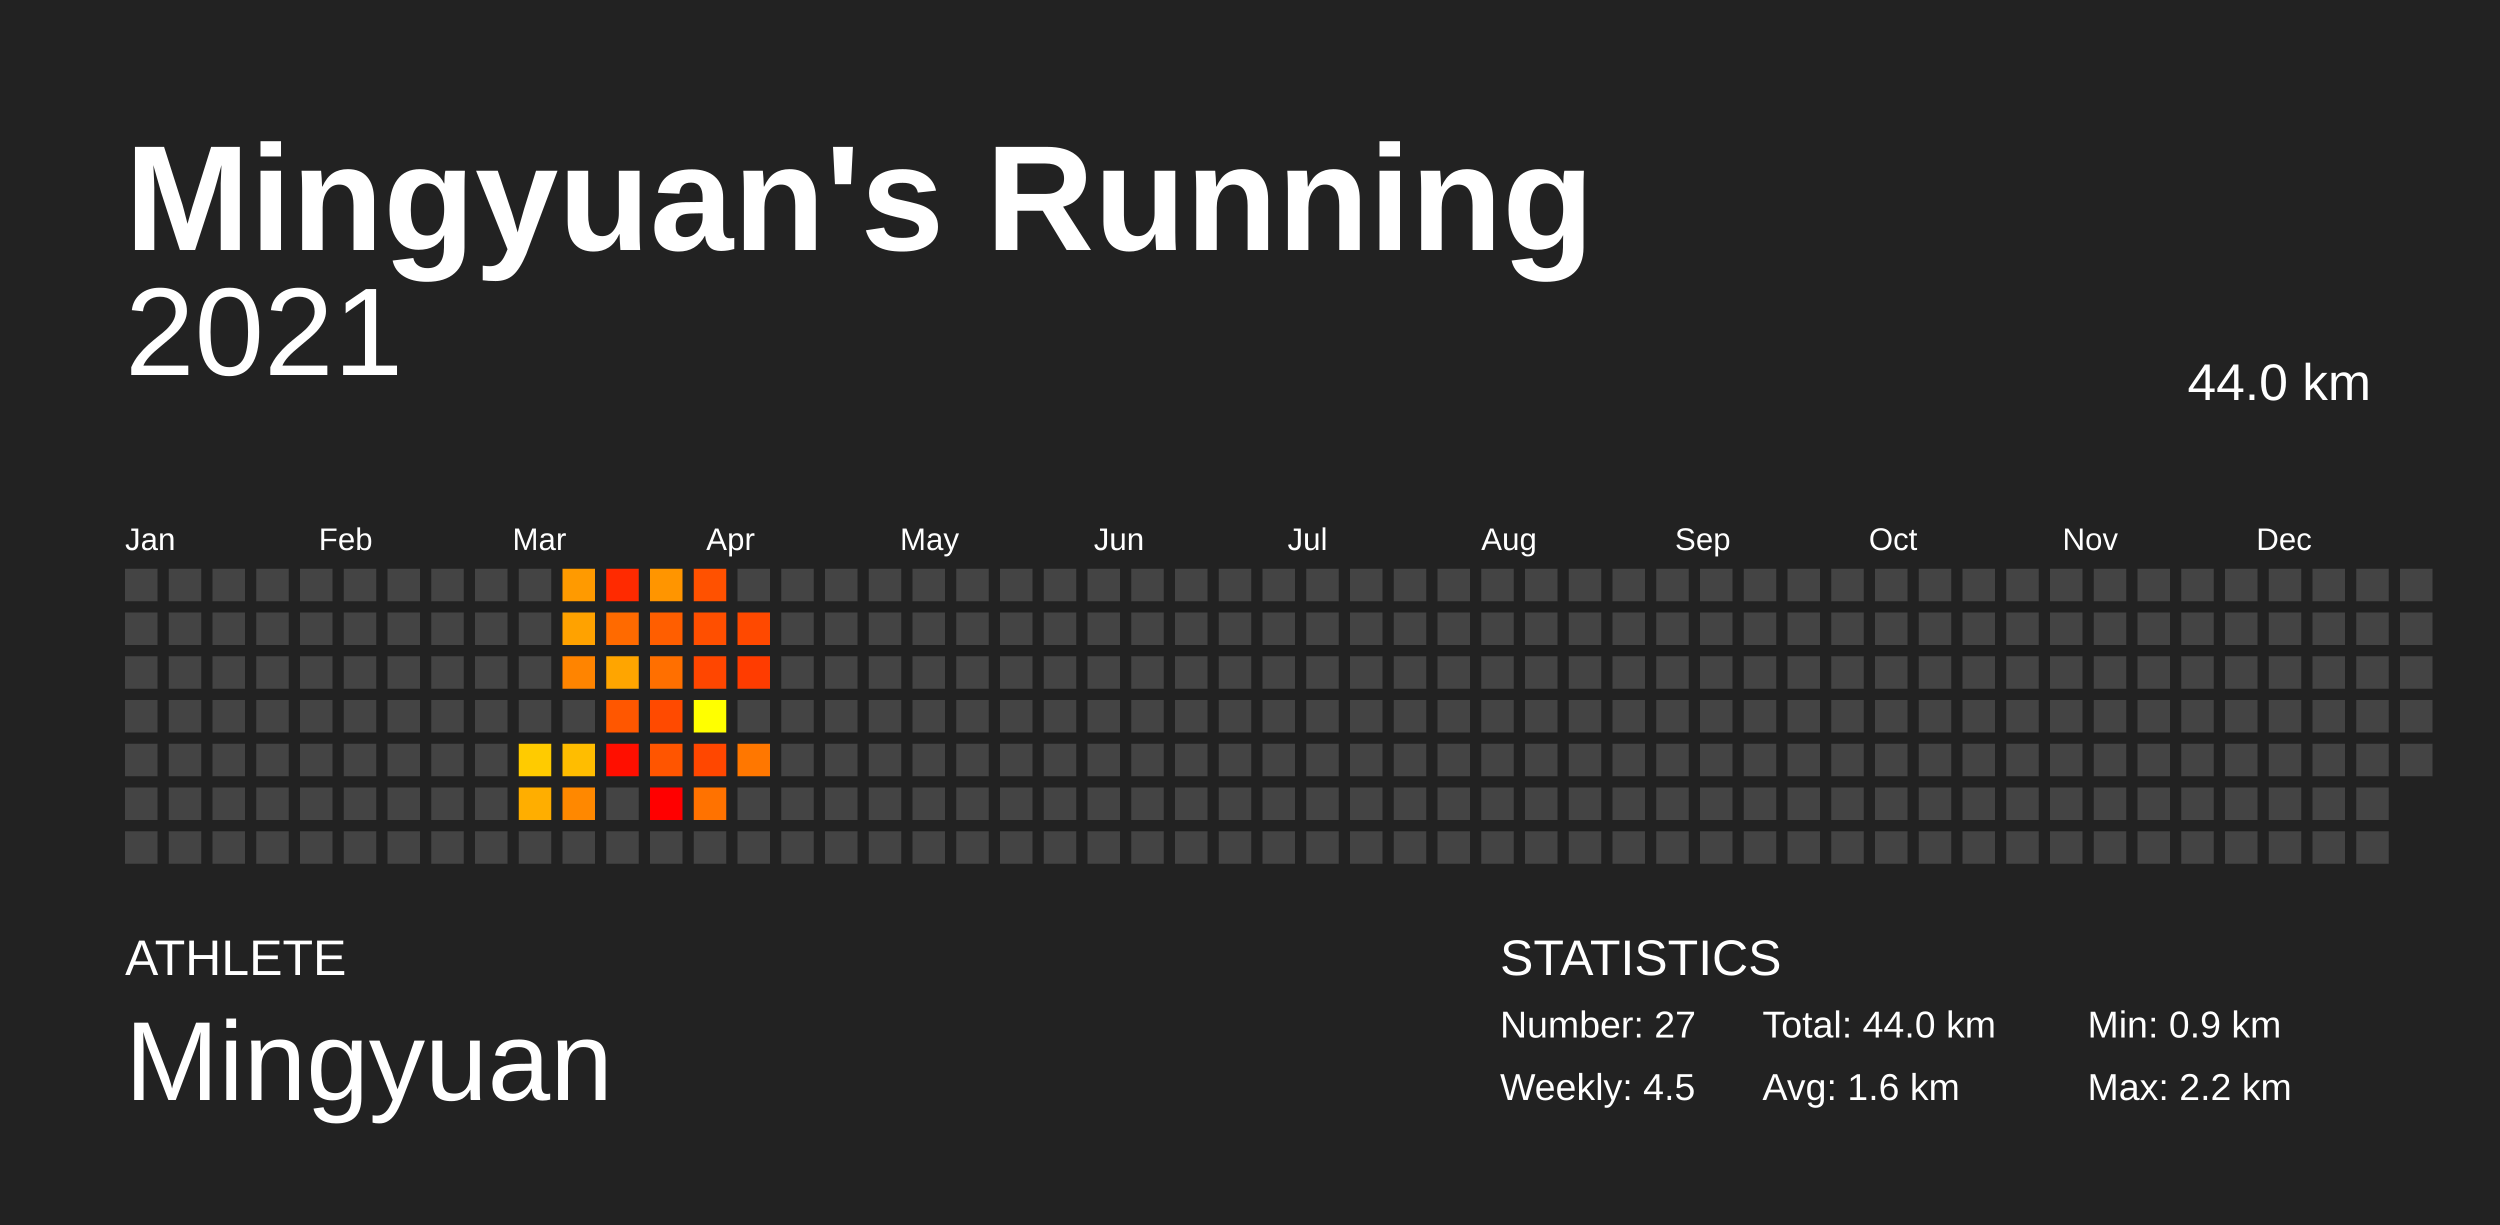
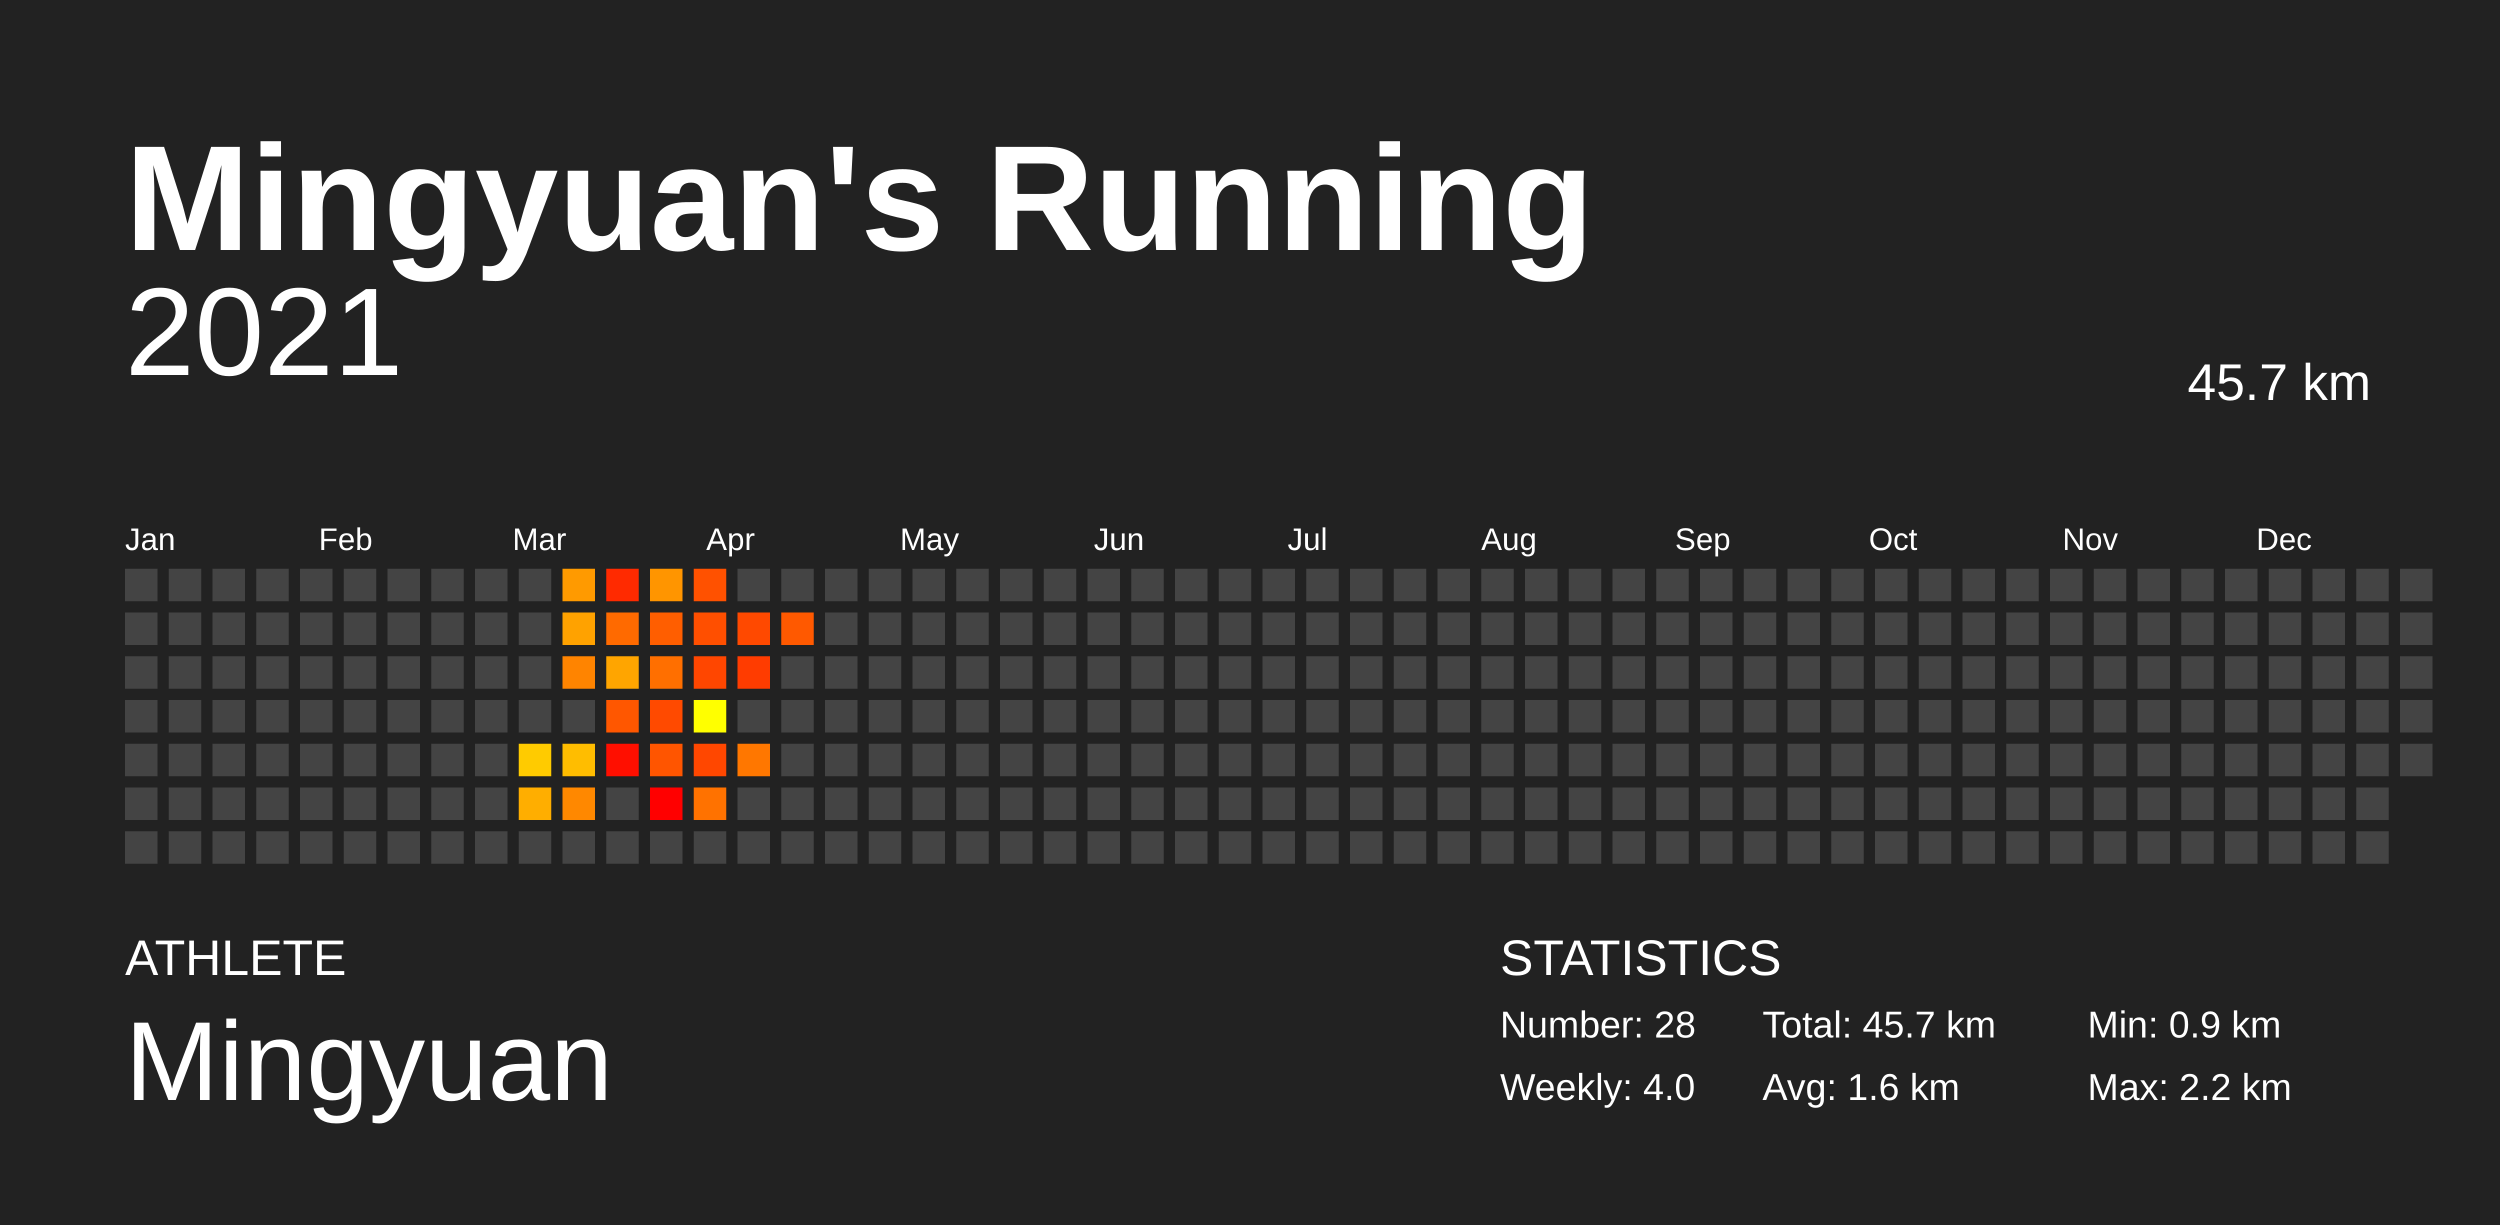
<svg xmlns="http://www.w3.org/2000/svg" baseProfile="full" height="98mm" version="1.1" viewBox="0,0,200,98" width="200mm">
  <defs />
  <rect fill="#222222" height="98" width="200" x="0" y="0" />
  <text fill="#FFFFFF" style="font-size:12px; font-family:Arial; font-weight:bold;" x="10" y="20">Mingyuan's Running</text>
  <text fill="#FFFFFF" style="font-size:4px; font-family:Arial" x="10" y="78">ATHLETE</text>
  <text fill="#FFFFFF" style="font-size:9px; font-family:Arial" x="10" y="88">Mingyuan</text>
  <text fill="#FFFFFF" style="font-size:4px; font-family:Arial" x="120" y="78">STATISTICS</text>
-   <text fill="#FFFFFF" style="font-size:3px; font-family:Arial" x="120" y="83">Number: 27</text>
-   <text fill="#FFFFFF" style="font-size:3px; font-family:Arial" x="120" y="88">Weekly: 4.5</text>
-   <text fill="#FFFFFF" style="font-size:3px; font-family:Arial" x="141" y="83">Total: 44.0 km</text>
+   <text fill="#FFFFFF" style="font-size:3px; font-family:Arial" x="120" y="83">Number: 28</text>
+   <text fill="#FFFFFF" style="font-size:3px; font-family:Arial" x="120" y="88">Weekly: 4.0</text>
+   <text fill="#FFFFFF" style="font-size:3px; font-family:Arial" x="141" y="83">Total: 45.7 km</text>
  <text fill="#FFFFFF" style="font-size:3px; font-family:Arial" x="141" y="88">Avg: 1.6 km</text>
  <text fill="#FFFFFF" style="font-size:3px; font-family:Arial" x="167" y="83">Min: 0.9 km</text>
  <text fill="#FFFFFF" style="font-size:3px; font-family:Arial" x="167" y="88">Max: 2.2 km</text>
  <text alignment-baseline="hanging" fill="#FFFFFF" style="font-size:10.0px; font-family:Arial;" x="10" y="30">2021</text>
-   <text alignment-baseline="hanging" fill="#FFFFFF" style="font-size:4.125px; font-family:Arial;" x="175" y="32">44.0 km</text>
+   <text alignment-baseline="hanging" fill="#FFFFFF" style="font-size:4.125px; font-family:Arial;" x="175" y="32">45.7 km</text>
  <text fill="#FFFFFF" style="font-size:2.5px; font-family:Arial" x="10.0" y="44">Jan</text>
  <text fill="#FFFFFF" style="font-size:2.5px; font-family:Arial" x="25.5" y="44">Feb</text>
  <text fill="#FFFFFF" style="font-size:2.5px; font-family:Arial" x="41.0" y="44">Mar</text>
  <text fill="#FFFFFF" style="font-size:2.5px; font-family:Arial" x="56.5" y="44">Apr</text>
  <text fill="#FFFFFF" style="font-size:2.5px; font-family:Arial" x="72.0" y="44">May</text>
  <text fill="#FFFFFF" style="font-size:2.5px; font-family:Arial" x="87.5" y="44">Jun</text>
  <text fill="#FFFFFF" style="font-size:2.5px; font-family:Arial" x="103.0" y="44">Jul</text>
  <text fill="#FFFFFF" style="font-size:2.5px; font-family:Arial" x="118.5" y="44">Aug</text>
  <text fill="#FFFFFF" style="font-size:2.5px; font-family:Arial" x="134.0" y="44">Sep</text>
  <text fill="#FFFFFF" style="font-size:2.5px; font-family:Arial" x="149.5" y="44">Oct</text>
  <text fill="#FFFFFF" style="font-size:2.5px; font-family:Arial" x="165.0" y="44">Nov</text>
  <text fill="#FFFFFF" style="font-size:2.5px; font-family:Arial" x="180.5" y="44">Dec</text>
  <rect fill="#444444" height="2.6" width="2.6" x="10.0" y="45.5" />
  <rect fill="#444444" height="2.6" width="2.6" x="10.0" y="49.0" />
  <rect fill="#444444" height="2.6" width="2.6" x="10.0" y="52.5" />
  <rect fill="#444444" height="2.6" width="2.6" x="10.0" y="56.0" />
  <rect fill="#444444" height="2.6" width="2.6" x="10.0" y="59.5" />
  <rect fill="#444444" height="2.6" width="2.6" x="10.0" y="63.0" />
  <rect fill="#444444" height="2.6" width="2.6" x="10.0" y="66.5" />
  <rect fill="#444444" height="2.6" width="2.6" x="13.5" y="45.5" />
  <rect fill="#444444" height="2.6" width="2.6" x="13.5" y="49.0" />
  <rect fill="#444444" height="2.6" width="2.6" x="13.5" y="52.5" />
  <rect fill="#444444" height="2.6" width="2.6" x="13.5" y="56.0" />
  <rect fill="#444444" height="2.6" width="2.6" x="13.5" y="59.5" />
  <rect fill="#444444" height="2.6" width="2.6" x="13.5" y="63.0" />
  <rect fill="#444444" height="2.6" width="2.6" x="13.5" y="66.5" />
  <rect fill="#444444" height="2.6" width="2.6" x="17.0" y="45.5" />
  <rect fill="#444444" height="2.6" width="2.6" x="17.0" y="49.0" />
  <rect fill="#444444" height="2.6" width="2.6" x="17.0" y="52.5" />
  <rect fill="#444444" height="2.6" width="2.6" x="17.0" y="56.0" />
  <rect fill="#444444" height="2.6" width="2.6" x="17.0" y="59.5" />
  <rect fill="#444444" height="2.6" width="2.6" x="17.0" y="63.0" />
  <rect fill="#444444" height="2.6" width="2.6" x="17.0" y="66.5" />
  <rect fill="#444444" height="2.6" width="2.6" x="20.5" y="45.5" />
  <rect fill="#444444" height="2.6" width="2.6" x="20.5" y="49.0" />
  <rect fill="#444444" height="2.6" width="2.6" x="20.5" y="52.5" />
  <rect fill="#444444" height="2.6" width="2.6" x="20.5" y="56.0" />
  <rect fill="#444444" height="2.6" width="2.6" x="20.5" y="59.5" />
  <rect fill="#444444" height="2.6" width="2.6" x="20.5" y="63.0" />
  <rect fill="#444444" height="2.6" width="2.6" x="20.5" y="66.5" />
  <rect fill="#444444" height="2.6" width="2.6" x="24.0" y="45.5" />
  <rect fill="#444444" height="2.6" width="2.6" x="24.0" y="49.0" />
  <rect fill="#444444" height="2.6" width="2.6" x="24.0" y="52.5" />
  <rect fill="#444444" height="2.6" width="2.6" x="24.0" y="56.0" />
  <rect fill="#444444" height="2.6" width="2.6" x="24.0" y="59.5" />
  <rect fill="#444444" height="2.6" width="2.6" x="24.0" y="63.0" />
  <rect fill="#444444" height="2.6" width="2.6" x="24.0" y="66.5" />
  <rect fill="#444444" height="2.6" width="2.6" x="27.5" y="45.5" />
  <rect fill="#444444" height="2.6" width="2.6" x="27.5" y="49.0" />
  <rect fill="#444444" height="2.6" width="2.6" x="27.5" y="52.5" />
  <rect fill="#444444" height="2.6" width="2.6" x="27.5" y="56.0" />
  <rect fill="#444444" height="2.6" width="2.6" x="27.5" y="59.5" />
  <rect fill="#444444" height="2.6" width="2.6" x="27.5" y="63.0" />
  <rect fill="#444444" height="2.6" width="2.6" x="27.5" y="66.5" />
  <rect fill="#444444" height="2.6" width="2.6" x="31.0" y="45.5" />
  <rect fill="#444444" height="2.6" width="2.6" x="31.0" y="49.0" />
  <rect fill="#444444" height="2.6" width="2.6" x="31.0" y="52.5" />
  <rect fill="#444444" height="2.6" width="2.6" x="31.0" y="56.0" />
  <rect fill="#444444" height="2.6" width="2.6" x="31.0" y="59.5" />
  <rect fill="#444444" height="2.6" width="2.6" x="31.0" y="63.0" />
  <rect fill="#444444" height="2.6" width="2.6" x="31.0" y="66.5" />
  <rect fill="#444444" height="2.6" width="2.6" x="34.5" y="45.5" />
  <rect fill="#444444" height="2.6" width="2.6" x="34.5" y="49.0" />
  <rect fill="#444444" height="2.6" width="2.6" x="34.5" y="52.5" />
  <rect fill="#444444" height="2.6" width="2.6" x="34.5" y="56.0" />
  <rect fill="#444444" height="2.6" width="2.6" x="34.5" y="59.5" />
  <rect fill="#444444" height="2.6" width="2.6" x="34.5" y="63.0" />
  <rect fill="#444444" height="2.6" width="2.6" x="34.5" y="66.5" />
  <rect fill="#444444" height="2.6" width="2.6" x="38.0" y="45.5" />
  <rect fill="#444444" height="2.6" width="2.6" x="38.0" y="49.0" />
  <rect fill="#444444" height="2.6" width="2.6" x="38.0" y="52.5" />
  <rect fill="#444444" height="2.6" width="2.6" x="38.0" y="56.0" />
  <rect fill="#444444" height="2.6" width="2.6" x="38.0" y="59.5" />
  <rect fill="#444444" height="2.6" width="2.6" x="38.0" y="63.0" />
  <rect fill="#444444" height="2.6" width="2.6" x="38.0" y="66.5" />
  <rect fill="#444444" height="2.6" width="2.6" x="41.5" y="45.5" />
  <rect fill="#444444" height="2.6" width="2.6" x="41.5" y="49.0" />
  <rect fill="#444444" height="2.6" width="2.6" x="41.5" y="52.5" />
  <rect fill="#444444" height="2.6" width="2.6" x="41.5" y="56.0" />
  <rect fill="#ffcb00" height="2.6" width="2.6" x="41.5" y="59.5" />
  <rect fill="#ffae00" height="2.6" width="2.6" x="41.5" y="63.0" />
  <rect fill="#444444" height="2.6" width="2.6" x="41.5" y="66.5" />
  <rect fill="#ff9a00" height="2.6" width="2.6" x="45.0" y="45.5" />
  <rect fill="#ffa200" height="2.6" width="2.6" x="45.0" y="49.0" />
  <rect fill="#ff8400" height="2.6" width="2.6" x="45.0" y="52.5" />
  <rect fill="#444444" height="2.6" width="2.6" x="45.0" y="56.0" />
  <rect fill="#ffbd00" height="2.6" width="2.6" x="45.0" y="59.5" />
  <rect fill="#ff8800" height="2.6" width="2.6" x="45.0" y="63.0" />
  <rect fill="#444444" height="2.6" width="2.6" x="45.0" y="66.5" />
  <rect fill="#ff2a00" height="2.6" width="2.6" x="48.5" y="45.5" />
  <rect fill="#ff6a00" height="2.6" width="2.6" x="48.5" y="49.0" />
  <rect fill="#ffa500" height="2.6" width="2.6" x="48.5" y="52.5" />
  <rect fill="#ff5700" height="2.6" width="2.6" x="48.5" y="56.0" />
  <rect fill="#ff0f00" height="2.6" width="2.6" x="48.5" y="59.5" />
  <rect fill="#444444" height="2.6" width="2.6" x="48.5" y="63.0" />
  <rect fill="#444444" height="2.6" width="2.6" x="48.5" y="66.5" />
  <rect fill="#ff9500" height="2.6" width="2.6" x="52.0" y="45.5" />
  <rect fill="#ff5e00" height="2.6" width="2.6" x="52.0" y="49.0" />
  <rect fill="#ff6f00" height="2.6" width="2.6" x="52.0" y="52.5" />
  <rect fill="#ff4a00" height="2.6" width="2.6" x="52.0" y="56.0" />
  <rect fill="#ff5500" height="2.6" width="2.6" x="52.0" y="59.5" />
  <rect fill="#ff0000" height="2.6" width="2.6" x="52.0" y="63.0" />
  <rect fill="#444444" height="2.6" width="2.6" x="52.0" y="66.5" />
  <rect fill="#ff5100" height="2.6" width="2.6" x="55.5" y="45.5" />
  <rect fill="#ff4f00" height="2.6" width="2.6" x="55.5" y="49.0" />
  <rect fill="#ff4600" height="2.6" width="2.6" x="55.5" y="52.5" />
  <rect fill="#ffff00" height="2.6" width="2.6" x="55.5" y="56.0" />
  <rect fill="#ff4700" height="2.6" width="2.6" x="55.5" y="59.5" />
  <rect fill="#ff7200" height="2.6" width="2.6" x="55.5" y="63.0" />
  <rect fill="#444444" height="2.6" width="2.6" x="55.5" y="66.5" />
  <rect fill="#444444" height="2.6" width="2.6" x="59.0" y="45.5" />
  <rect fill="#ff4900" height="2.6" width="2.6" x="59.0" y="49.0" />
  <rect fill="#ff3c00" height="2.6" width="2.6" x="59.0" y="52.5" />
  <rect fill="#444444" height="2.6" width="2.6" x="59.0" y="56.0" />
  <rect fill="#ff7700" height="2.6" width="2.6" x="59.0" y="59.5" />
  <rect fill="#444444" height="2.6" width="2.6" x="59.0" y="63.0" />
  <rect fill="#444444" height="2.6" width="2.6" x="59.0" y="66.5" />
  <rect fill="#444444" height="2.6" width="2.6" x="62.5" y="45.5" />
-   <rect fill="#444444" height="2.6" width="2.6" x="62.5" y="49.0" />
+   <rect fill="#ff5900" height="2.6" width="2.6" x="62.5" y="49.0" />
  <rect fill="#444444" height="2.6" width="2.6" x="62.5" y="52.5" />
  <rect fill="#444444" height="2.6" width="2.6" x="62.5" y="56.0" />
  <rect fill="#444444" height="2.6" width="2.6" x="62.5" y="59.5" />
  <rect fill="#444444" height="2.6" width="2.6" x="62.5" y="63.0" />
  <rect fill="#444444" height="2.6" width="2.6" x="62.5" y="66.5" />
  <rect fill="#444444" height="2.6" width="2.6" x="66.0" y="45.5" />
  <rect fill="#444444" height="2.6" width="2.6" x="66.0" y="49.0" />
  <rect fill="#444444" height="2.6" width="2.6" x="66.0" y="52.5" />
  <rect fill="#444444" height="2.6" width="2.6" x="66.0" y="56.0" />
  <rect fill="#444444" height="2.6" width="2.6" x="66.0" y="59.5" />
  <rect fill="#444444" height="2.6" width="2.6" x="66.0" y="63.0" />
  <rect fill="#444444" height="2.6" width="2.6" x="66.0" y="66.5" />
  <rect fill="#444444" height="2.6" width="2.6" x="69.5" y="45.5" />
  <rect fill="#444444" height="2.6" width="2.6" x="69.5" y="49.0" />
  <rect fill="#444444" height="2.6" width="2.6" x="69.5" y="52.5" />
  <rect fill="#444444" height="2.6" width="2.6" x="69.5" y="56.0" />
  <rect fill="#444444" height="2.6" width="2.6" x="69.5" y="59.5" />
  <rect fill="#444444" height="2.6" width="2.6" x="69.5" y="63.0" />
  <rect fill="#444444" height="2.6" width="2.6" x="69.5" y="66.5" />
  <rect fill="#444444" height="2.6" width="2.6" x="73.0" y="45.5" />
  <rect fill="#444444" height="2.6" width="2.6" x="73.0" y="49.0" />
  <rect fill="#444444" height="2.6" width="2.6" x="73.0" y="52.5" />
  <rect fill="#444444" height="2.6" width="2.6" x="73.0" y="56.0" />
  <rect fill="#444444" height="2.6" width="2.6" x="73.0" y="59.5" />
  <rect fill="#444444" height="2.6" width="2.6" x="73.0" y="63.0" />
  <rect fill="#444444" height="2.6" width="2.6" x="73.0" y="66.5" />
  <rect fill="#444444" height="2.6" width="2.6" x="76.5" y="45.5" />
  <rect fill="#444444" height="2.6" width="2.6" x="76.5" y="49.0" />
  <rect fill="#444444" height="2.6" width="2.6" x="76.5" y="52.5" />
  <rect fill="#444444" height="2.6" width="2.6" x="76.5" y="56.0" />
  <rect fill="#444444" height="2.6" width="2.6" x="76.5" y="59.5" />
  <rect fill="#444444" height="2.6" width="2.6" x="76.5" y="63.0" />
  <rect fill="#444444" height="2.6" width="2.6" x="76.5" y="66.5" />
  <rect fill="#444444" height="2.6" width="2.6" x="80.0" y="45.5" />
  <rect fill="#444444" height="2.6" width="2.6" x="80.0" y="49.0" />
  <rect fill="#444444" height="2.6" width="2.6" x="80.0" y="52.5" />
  <rect fill="#444444" height="2.6" width="2.6" x="80.0" y="56.0" />
  <rect fill="#444444" height="2.6" width="2.6" x="80.0" y="59.5" />
  <rect fill="#444444" height="2.6" width="2.6" x="80.0" y="63.0" />
  <rect fill="#444444" height="2.6" width="2.6" x="80.0" y="66.5" />
  <rect fill="#444444" height="2.6" width="2.6" x="83.5" y="45.5" />
  <rect fill="#444444" height="2.6" width="2.6" x="83.5" y="49.0" />
  <rect fill="#444444" height="2.6" width="2.6" x="83.5" y="52.5" />
  <rect fill="#444444" height="2.6" width="2.6" x="83.5" y="56.0" />
  <rect fill="#444444" height="2.6" width="2.6" x="83.5" y="59.5" />
  <rect fill="#444444" height="2.6" width="2.6" x="83.5" y="63.0" />
  <rect fill="#444444" height="2.6" width="2.6" x="83.5" y="66.5" />
  <rect fill="#444444" height="2.6" width="2.6" x="87.0" y="45.5" />
  <rect fill="#444444" height="2.6" width="2.6" x="87.0" y="49.0" />
  <rect fill="#444444" height="2.6" width="2.6" x="87.0" y="52.5" />
  <rect fill="#444444" height="2.6" width="2.6" x="87.0" y="56.0" />
  <rect fill="#444444" height="2.6" width="2.6" x="87.0" y="59.5" />
  <rect fill="#444444" height="2.6" width="2.6" x="87.0" y="63.0" />
  <rect fill="#444444" height="2.6" width="2.6" x="87.0" y="66.5" />
  <rect fill="#444444" height="2.6" width="2.6" x="90.5" y="45.5" />
  <rect fill="#444444" height="2.6" width="2.6" x="90.5" y="49.0" />
  <rect fill="#444444" height="2.6" width="2.6" x="90.5" y="52.5" />
  <rect fill="#444444" height="2.6" width="2.6" x="90.5" y="56.0" />
  <rect fill="#444444" height="2.6" width="2.6" x="90.5" y="59.5" />
  <rect fill="#444444" height="2.6" width="2.6" x="90.5" y="63.0" />
  <rect fill="#444444" height="2.6" width="2.6" x="90.5" y="66.5" />
  <rect fill="#444444" height="2.6" width="2.6" x="94.0" y="45.5" />
  <rect fill="#444444" height="2.6" width="2.6" x="94.0" y="49.0" />
  <rect fill="#444444" height="2.6" width="2.6" x="94.0" y="52.5" />
  <rect fill="#444444" height="2.6" width="2.6" x="94.0" y="56.0" />
  <rect fill="#444444" height="2.6" width="2.6" x="94.0" y="59.5" />
  <rect fill="#444444" height="2.6" width="2.6" x="94.0" y="63.0" />
  <rect fill="#444444" height="2.6" width="2.6" x="94.0" y="66.5" />
  <rect fill="#444444" height="2.6" width="2.6" x="97.5" y="45.5" />
  <rect fill="#444444" height="2.6" width="2.6" x="97.5" y="49.0" />
  <rect fill="#444444" height="2.6" width="2.6" x="97.5" y="52.5" />
  <rect fill="#444444" height="2.6" width="2.6" x="97.5" y="56.0" />
  <rect fill="#444444" height="2.6" width="2.6" x="97.5" y="59.5" />
  <rect fill="#444444" height="2.6" width="2.6" x="97.5" y="63.0" />
  <rect fill="#444444" height="2.6" width="2.6" x="97.5" y="66.5" />
  <rect fill="#444444" height="2.6" width="2.6" x="101.0" y="45.5" />
  <rect fill="#444444" height="2.6" width="2.6" x="101.0" y="49.0" />
  <rect fill="#444444" height="2.6" width="2.6" x="101.0" y="52.5" />
  <rect fill="#444444" height="2.6" width="2.6" x="101.0" y="56.0" />
  <rect fill="#444444" height="2.6" width="2.6" x="101.0" y="59.5" />
  <rect fill="#444444" height="2.6" width="2.6" x="101.0" y="63.0" />
  <rect fill="#444444" height="2.6" width="2.6" x="101.0" y="66.5" />
  <rect fill="#444444" height="2.6" width="2.6" x="104.5" y="45.5" />
  <rect fill="#444444" height="2.6" width="2.6" x="104.5" y="49.0" />
  <rect fill="#444444" height="2.6" width="2.6" x="104.5" y="52.5" />
  <rect fill="#444444" height="2.6" width="2.6" x="104.5" y="56.0" />
  <rect fill="#444444" height="2.6" width="2.6" x="104.5" y="59.5" />
  <rect fill="#444444" height="2.6" width="2.6" x="104.5" y="63.0" />
  <rect fill="#444444" height="2.6" width="2.6" x="104.5" y="66.5" />
  <rect fill="#444444" height="2.6" width="2.6" x="108.0" y="45.5" />
  <rect fill="#444444" height="2.6" width="2.6" x="108.0" y="49.0" />
  <rect fill="#444444" height="2.6" width="2.6" x="108.0" y="52.5" />
  <rect fill="#444444" height="2.6" width="2.6" x="108.0" y="56.0" />
  <rect fill="#444444" height="2.6" width="2.6" x="108.0" y="59.5" />
  <rect fill="#444444" height="2.6" width="2.6" x="108.0" y="63.0" />
  <rect fill="#444444" height="2.6" width="2.6" x="108.0" y="66.5" />
  <rect fill="#444444" height="2.6" width="2.6" x="111.5" y="45.5" />
  <rect fill="#444444" height="2.6" width="2.6" x="111.5" y="49.0" />
  <rect fill="#444444" height="2.6" width="2.6" x="111.5" y="52.5" />
  <rect fill="#444444" height="2.6" width="2.6" x="111.5" y="56.0" />
  <rect fill="#444444" height="2.6" width="2.6" x="111.5" y="59.5" />
  <rect fill="#444444" height="2.6" width="2.6" x="111.5" y="63.0" />
  <rect fill="#444444" height="2.6" width="2.6" x="111.5" y="66.5" />
  <rect fill="#444444" height="2.6" width="2.6" x="115.0" y="45.5" />
  <rect fill="#444444" height="2.6" width="2.6" x="115.0" y="49.0" />
  <rect fill="#444444" height="2.6" width="2.6" x="115.0" y="52.5" />
  <rect fill="#444444" height="2.6" width="2.6" x="115.0" y="56.0" />
  <rect fill="#444444" height="2.6" width="2.6" x="115.0" y="59.5" />
  <rect fill="#444444" height="2.6" width="2.6" x="115.0" y="63.0" />
  <rect fill="#444444" height="2.6" width="2.6" x="115.0" y="66.5" />
  <rect fill="#444444" height="2.6" width="2.6" x="118.5" y="45.5" />
  <rect fill="#444444" height="2.6" width="2.6" x="118.5" y="49.0" />
  <rect fill="#444444" height="2.6" width="2.6" x="118.5" y="52.5" />
  <rect fill="#444444" height="2.6" width="2.6" x="118.5" y="56.0" />
  <rect fill="#444444" height="2.6" width="2.6" x="118.5" y="59.5" />
  <rect fill="#444444" height="2.6" width="2.6" x="118.5" y="63.0" />
  <rect fill="#444444" height="2.6" width="2.6" x="118.5" y="66.5" />
  <rect fill="#444444" height="2.6" width="2.6" x="122.0" y="45.5" />
  <rect fill="#444444" height="2.6" width="2.6" x="122.0" y="49.0" />
  <rect fill="#444444" height="2.6" width="2.6" x="122.0" y="52.5" />
  <rect fill="#444444" height="2.6" width="2.6" x="122.0" y="56.0" />
  <rect fill="#444444" height="2.6" width="2.6" x="122.0" y="59.5" />
  <rect fill="#444444" height="2.6" width="2.6" x="122.0" y="63.0" />
  <rect fill="#444444" height="2.6" width="2.6" x="122.0" y="66.5" />
  <rect fill="#444444" height="2.6" width="2.6" x="125.5" y="45.5" />
  <rect fill="#444444" height="2.6" width="2.6" x="125.5" y="49.0" />
  <rect fill="#444444" height="2.6" width="2.6" x="125.5" y="52.5" />
  <rect fill="#444444" height="2.6" width="2.6" x="125.5" y="56.0" />
  <rect fill="#444444" height="2.6" width="2.6" x="125.5" y="59.5" />
  <rect fill="#444444" height="2.6" width="2.6" x="125.5" y="63.0" />
  <rect fill="#444444" height="2.6" width="2.6" x="125.5" y="66.5" />
  <rect fill="#444444" height="2.6" width="2.6" x="129.0" y="45.5" />
  <rect fill="#444444" height="2.6" width="2.6" x="129.0" y="49.0" />
  <rect fill="#444444" height="2.6" width="2.6" x="129.0" y="52.5" />
  <rect fill="#444444" height="2.6" width="2.6" x="129.0" y="56.0" />
  <rect fill="#444444" height="2.6" width="2.6" x="129.0" y="59.5" />
  <rect fill="#444444" height="2.6" width="2.6" x="129.0" y="63.0" />
  <rect fill="#444444" height="2.6" width="2.6" x="129.0" y="66.5" />
  <rect fill="#444444" height="2.6" width="2.6" x="132.5" y="45.5" />
  <rect fill="#444444" height="2.6" width="2.6" x="132.5" y="49.0" />
  <rect fill="#444444" height="2.6" width="2.6" x="132.5" y="52.5" />
  <rect fill="#444444" height="2.6" width="2.6" x="132.5" y="56.0" />
  <rect fill="#444444" height="2.6" width="2.6" x="132.5" y="59.5" />
  <rect fill="#444444" height="2.6" width="2.6" x="132.5" y="63.0" />
  <rect fill="#444444" height="2.6" width="2.6" x="132.5" y="66.5" />
  <rect fill="#444444" height="2.6" width="2.6" x="136.0" y="45.5" />
  <rect fill="#444444" height="2.6" width="2.6" x="136.0" y="49.0" />
  <rect fill="#444444" height="2.6" width="2.6" x="136.0" y="52.5" />
  <rect fill="#444444" height="2.6" width="2.6" x="136.0" y="56.0" />
  <rect fill="#444444" height="2.6" width="2.6" x="136.0" y="59.5" />
  <rect fill="#444444" height="2.6" width="2.6" x="136.0" y="63.0" />
  <rect fill="#444444" height="2.6" width="2.6" x="136.0" y="66.5" />
  <rect fill="#444444" height="2.6" width="2.6" x="139.5" y="45.5" />
  <rect fill="#444444" height="2.6" width="2.6" x="139.5" y="49.0" />
  <rect fill="#444444" height="2.6" width="2.6" x="139.5" y="52.5" />
  <rect fill="#444444" height="2.6" width="2.6" x="139.5" y="56.0" />
  <rect fill="#444444" height="2.6" width="2.6" x="139.5" y="59.5" />
  <rect fill="#444444" height="2.6" width="2.6" x="139.5" y="63.0" />
  <rect fill="#444444" height="2.6" width="2.6" x="139.5" y="66.5" />
  <rect fill="#444444" height="2.6" width="2.6" x="143.0" y="45.5" />
  <rect fill="#444444" height="2.6" width="2.6" x="143.0" y="49.0" />
  <rect fill="#444444" height="2.6" width="2.6" x="143.0" y="52.5" />
  <rect fill="#444444" height="2.6" width="2.6" x="143.0" y="56.0" />
  <rect fill="#444444" height="2.6" width="2.6" x="143.0" y="59.5" />
  <rect fill="#444444" height="2.6" width="2.6" x="143.0" y="63.0" />
  <rect fill="#444444" height="2.6" width="2.6" x="143.0" y="66.5" />
  <rect fill="#444444" height="2.6" width="2.6" x="146.5" y="45.5" />
  <rect fill="#444444" height="2.6" width="2.6" x="146.5" y="49.0" />
  <rect fill="#444444" height="2.6" width="2.6" x="146.5" y="52.5" />
  <rect fill="#444444" height="2.6" width="2.6" x="146.5" y="56.0" />
  <rect fill="#444444" height="2.6" width="2.6" x="146.5" y="59.5" />
  <rect fill="#444444" height="2.6" width="2.6" x="146.5" y="63.0" />
  <rect fill="#444444" height="2.6" width="2.6" x="146.5" y="66.5" />
  <rect fill="#444444" height="2.6" width="2.6" x="150.0" y="45.5" />
  <rect fill="#444444" height="2.6" width="2.6" x="150.0" y="49.0" />
  <rect fill="#444444" height="2.6" width="2.6" x="150.0" y="52.5" />
  <rect fill="#444444" height="2.6" width="2.6" x="150.0" y="56.0" />
  <rect fill="#444444" height="2.6" width="2.6" x="150.0" y="59.5" />
  <rect fill="#444444" height="2.6" width="2.6" x="150.0" y="63.0" />
  <rect fill="#444444" height="2.6" width="2.6" x="150.0" y="66.5" />
  <rect fill="#444444" height="2.6" width="2.6" x="153.5" y="45.5" />
  <rect fill="#444444" height="2.6" width="2.6" x="153.5" y="49.0" />
  <rect fill="#444444" height="2.6" width="2.6" x="153.5" y="52.5" />
  <rect fill="#444444" height="2.6" width="2.6" x="153.5" y="56.0" />
  <rect fill="#444444" height="2.6" width="2.6" x="153.5" y="59.5" />
  <rect fill="#444444" height="2.6" width="2.6" x="153.5" y="63.0" />
  <rect fill="#444444" height="2.6" width="2.6" x="153.5" y="66.5" />
  <rect fill="#444444" height="2.6" width="2.6" x="157.0" y="45.5" />
  <rect fill="#444444" height="2.6" width="2.6" x="157.0" y="49.0" />
  <rect fill="#444444" height="2.6" width="2.6" x="157.0" y="52.5" />
  <rect fill="#444444" height="2.6" width="2.6" x="157.0" y="56.0" />
  <rect fill="#444444" height="2.6" width="2.6" x="157.0" y="59.5" />
  <rect fill="#444444" height="2.6" width="2.6" x="157.0" y="63.0" />
  <rect fill="#444444" height="2.6" width="2.6" x="157.0" y="66.5" />
  <rect fill="#444444" height="2.6" width="2.6" x="160.5" y="45.5" />
  <rect fill="#444444" height="2.6" width="2.6" x="160.5" y="49.0" />
  <rect fill="#444444" height="2.6" width="2.6" x="160.5" y="52.5" />
  <rect fill="#444444" height="2.6" width="2.6" x="160.5" y="56.0" />
  <rect fill="#444444" height="2.6" width="2.6" x="160.5" y="59.5" />
  <rect fill="#444444" height="2.6" width="2.6" x="160.5" y="63.0" />
  <rect fill="#444444" height="2.6" width="2.6" x="160.5" y="66.5" />
  <rect fill="#444444" height="2.6" width="2.6" x="164.0" y="45.5" />
  <rect fill="#444444" height="2.6" width="2.6" x="164.0" y="49.0" />
  <rect fill="#444444" height="2.6" width="2.6" x="164.0" y="52.5" />
  <rect fill="#444444" height="2.6" width="2.6" x="164.0" y="56.0" />
  <rect fill="#444444" height="2.6" width="2.6" x="164.0" y="59.5" />
  <rect fill="#444444" height="2.6" width="2.6" x="164.0" y="63.0" />
  <rect fill="#444444" height="2.6" width="2.6" x="164.0" y="66.5" />
  <rect fill="#444444" height="2.6" width="2.6" x="167.5" y="45.5" />
  <rect fill="#444444" height="2.6" width="2.6" x="167.5" y="49.0" />
  <rect fill="#444444" height="2.6" width="2.6" x="167.5" y="52.5" />
  <rect fill="#444444" height="2.6" width="2.6" x="167.5" y="56.0" />
  <rect fill="#444444" height="2.6" width="2.6" x="167.5" y="59.5" />
  <rect fill="#444444" height="2.6" width="2.6" x="167.5" y="63.0" />
  <rect fill="#444444" height="2.6" width="2.6" x="167.5" y="66.5" />
  <rect fill="#444444" height="2.6" width="2.6" x="171.0" y="45.5" />
  <rect fill="#444444" height="2.6" width="2.6" x="171.0" y="49.0" />
  <rect fill="#444444" height="2.6" width="2.6" x="171.0" y="52.5" />
  <rect fill="#444444" height="2.6" width="2.6" x="171.0" y="56.0" />
  <rect fill="#444444" height="2.6" width="2.6" x="171.0" y="59.5" />
  <rect fill="#444444" height="2.6" width="2.6" x="171.0" y="63.0" />
  <rect fill="#444444" height="2.6" width="2.6" x="171.0" y="66.5" />
  <rect fill="#444444" height="2.6" width="2.6" x="174.5" y="45.5" />
  <rect fill="#444444" height="2.6" width="2.6" x="174.5" y="49.0" />
  <rect fill="#444444" height="2.6" width="2.6" x="174.5" y="52.5" />
  <rect fill="#444444" height="2.6" width="2.6" x="174.5" y="56.0" />
  <rect fill="#444444" height="2.6" width="2.6" x="174.5" y="59.5" />
  <rect fill="#444444" height="2.6" width="2.6" x="174.5" y="63.0" />
  <rect fill="#444444" height="2.6" width="2.6" x="174.5" y="66.5" />
  <rect fill="#444444" height="2.6" width="2.6" x="178.0" y="45.5" />
  <rect fill="#444444" height="2.6" width="2.6" x="178.0" y="49.0" />
  <rect fill="#444444" height="2.6" width="2.6" x="178.0" y="52.5" />
  <rect fill="#444444" height="2.6" width="2.6" x="178.0" y="56.0" />
  <rect fill="#444444" height="2.6" width="2.6" x="178.0" y="59.5" />
  <rect fill="#444444" height="2.6" width="2.6" x="178.0" y="63.0" />
  <rect fill="#444444" height="2.6" width="2.6" x="178.0" y="66.5" />
  <rect fill="#444444" height="2.6" width="2.6" x="181.5" y="45.5" />
  <rect fill="#444444" height="2.6" width="2.6" x="181.5" y="49.0" />
  <rect fill="#444444" height="2.6" width="2.6" x="181.5" y="52.5" />
  <rect fill="#444444" height="2.6" width="2.6" x="181.5" y="56.0" />
  <rect fill="#444444" height="2.6" width="2.6" x="181.5" y="59.5" />
  <rect fill="#444444" height="2.6" width="2.6" x="181.5" y="63.0" />
  <rect fill="#444444" height="2.6" width="2.6" x="181.5" y="66.5" />
  <rect fill="#444444" height="2.6" width="2.6" x="185.0" y="45.5" />
  <rect fill="#444444" height="2.6" width="2.6" x="185.0" y="49.0" />
  <rect fill="#444444" height="2.6" width="2.6" x="185.0" y="52.5" />
  <rect fill="#444444" height="2.6" width="2.6" x="185.0" y="56.0" />
  <rect fill="#444444" height="2.6" width="2.6" x="185.0" y="59.5" />
  <rect fill="#444444" height="2.6" width="2.6" x="185.0" y="63.0" />
  <rect fill="#444444" height="2.6" width="2.6" x="185.0" y="66.5" />
  <rect fill="#444444" height="2.6" width="2.6" x="188.5" y="45.5" />
  <rect fill="#444444" height="2.6" width="2.6" x="188.5" y="49.0" />
  <rect fill="#444444" height="2.6" width="2.6" x="188.5" y="52.5" />
  <rect fill="#444444" height="2.6" width="2.6" x="188.5" y="56.0" />
  <rect fill="#444444" height="2.6" width="2.6" x="188.5" y="59.5" />
  <rect fill="#444444" height="2.6" width="2.6" x="188.5" y="63.0" />
  <rect fill="#444444" height="2.6" width="2.6" x="188.5" y="66.5" />
  <rect fill="#444444" height="2.6" width="2.6" x="192.0" y="45.5" />
  <rect fill="#444444" height="2.6" width="2.6" x="192.0" y="49.0" />
  <rect fill="#444444" height="2.6" width="2.6" x="192.0" y="52.5" />
  <rect fill="#444444" height="2.6" width="2.6" x="192.0" y="56.0" />
  <rect fill="#444444" height="2.6" width="2.6" x="192.0" y="59.5" />
</svg>
